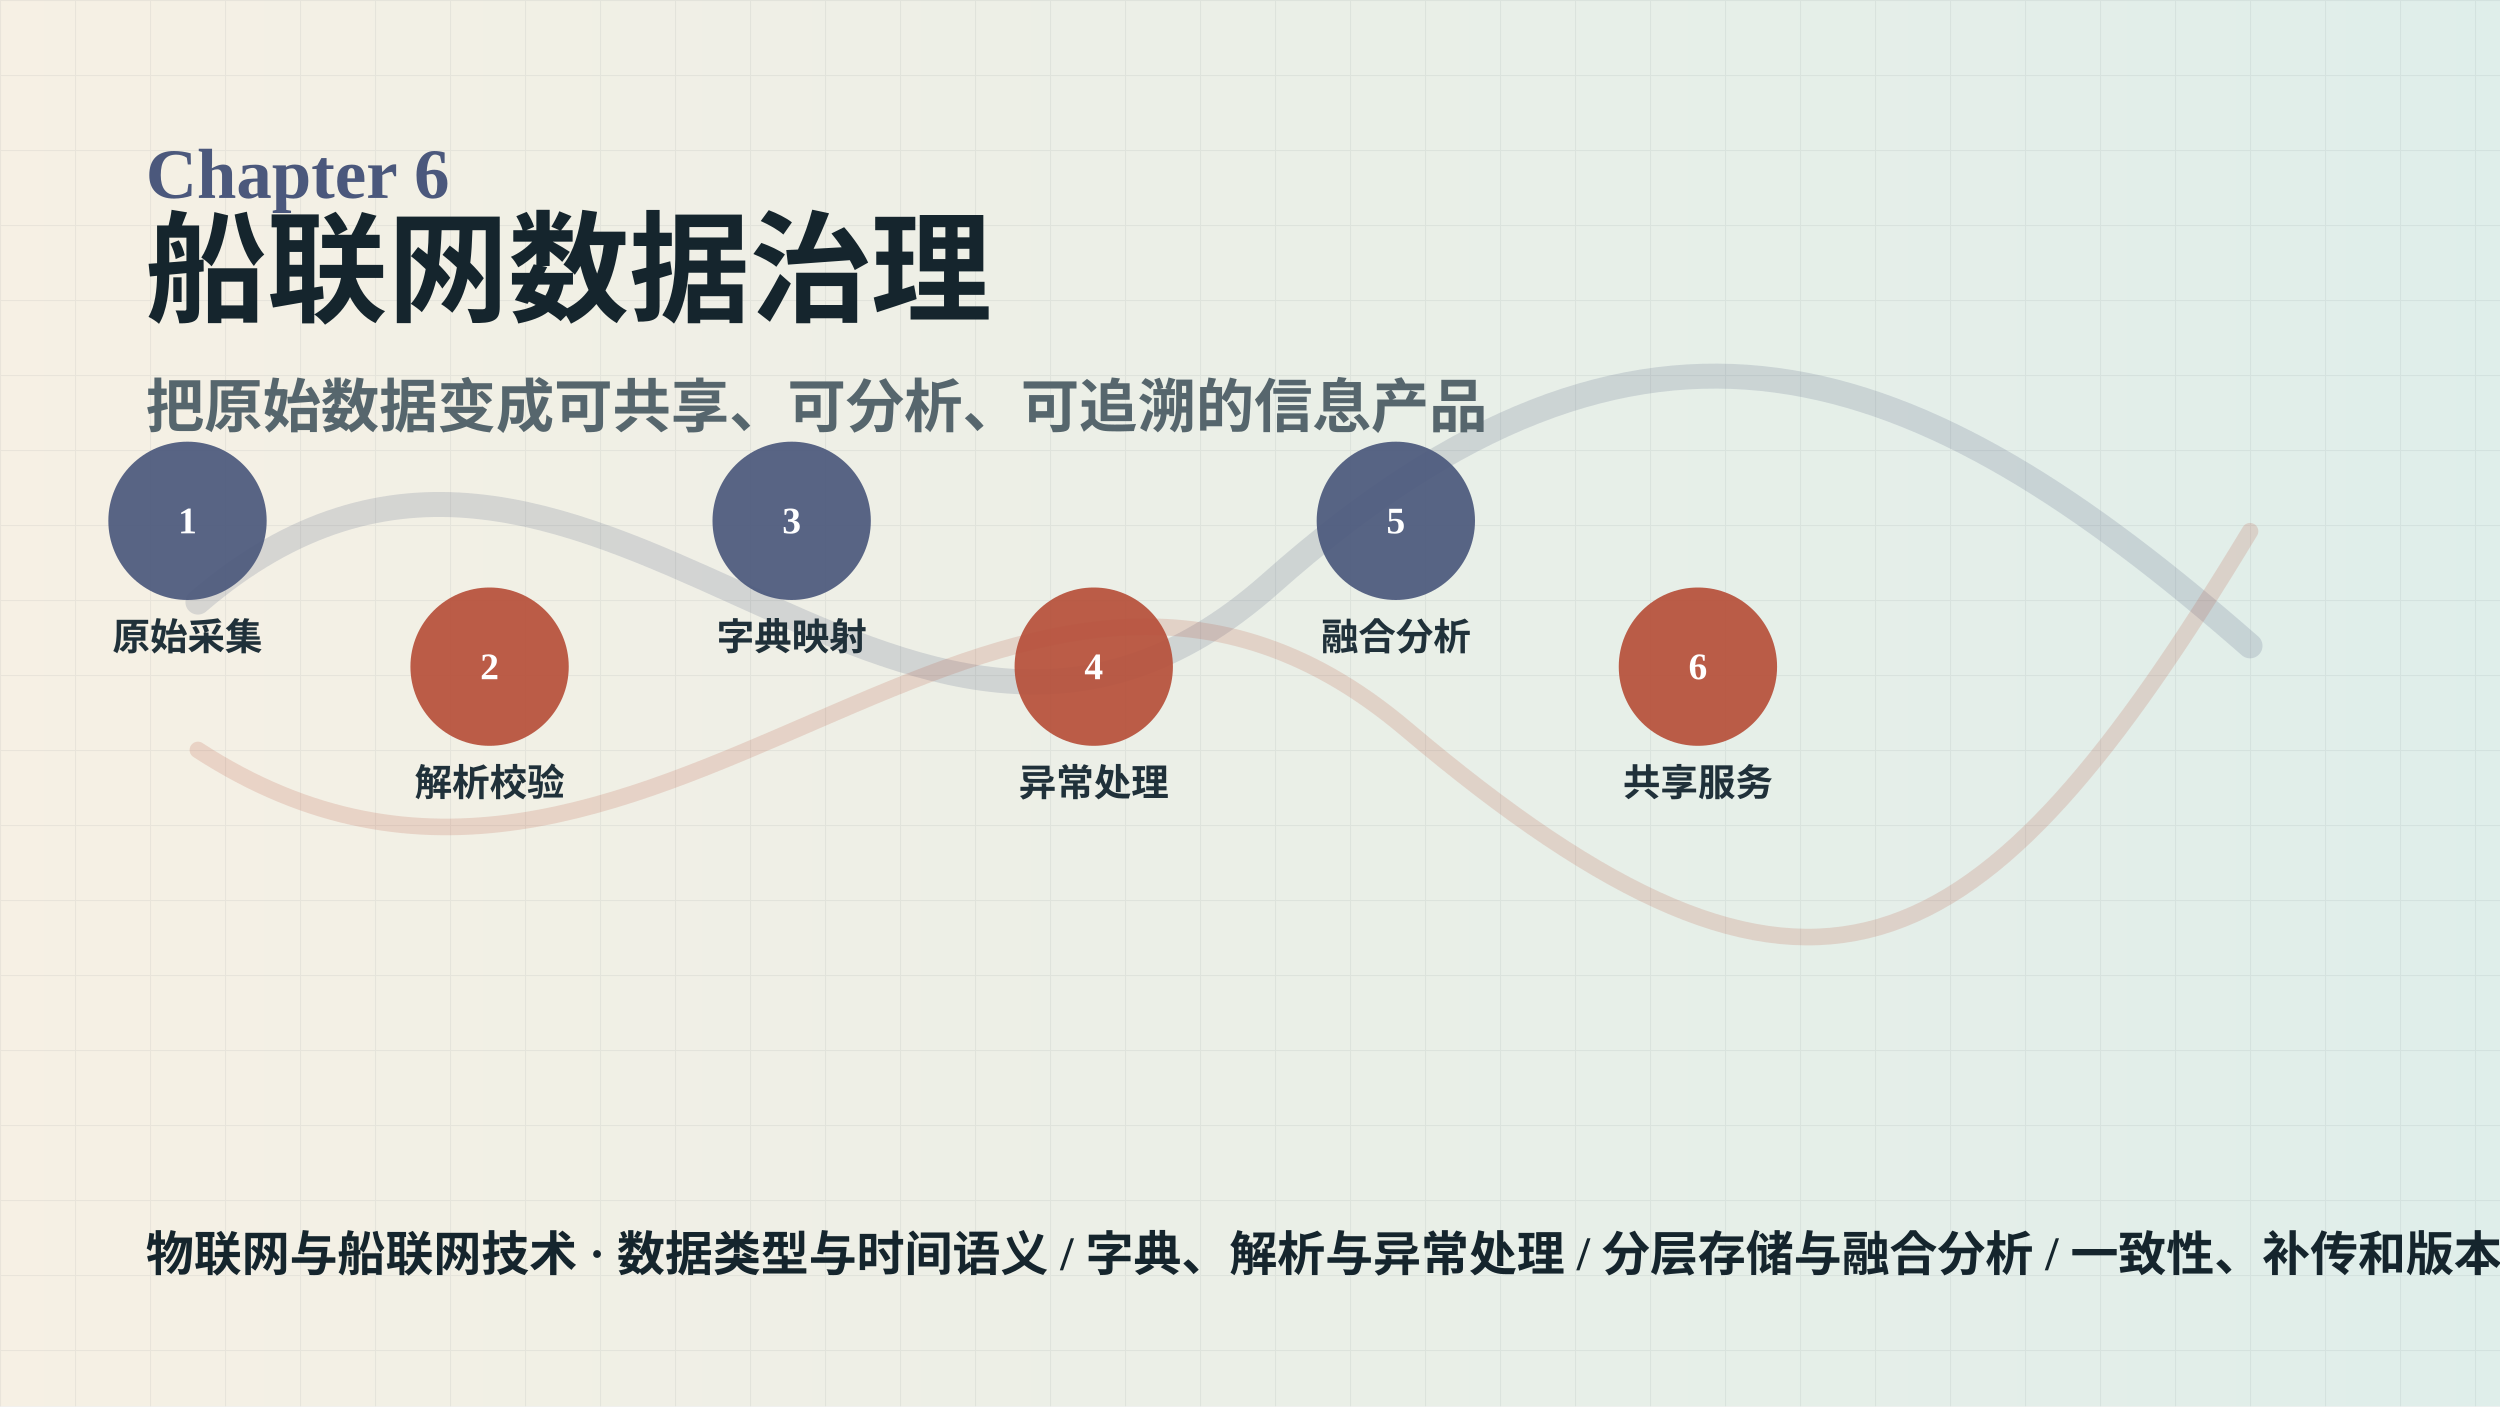
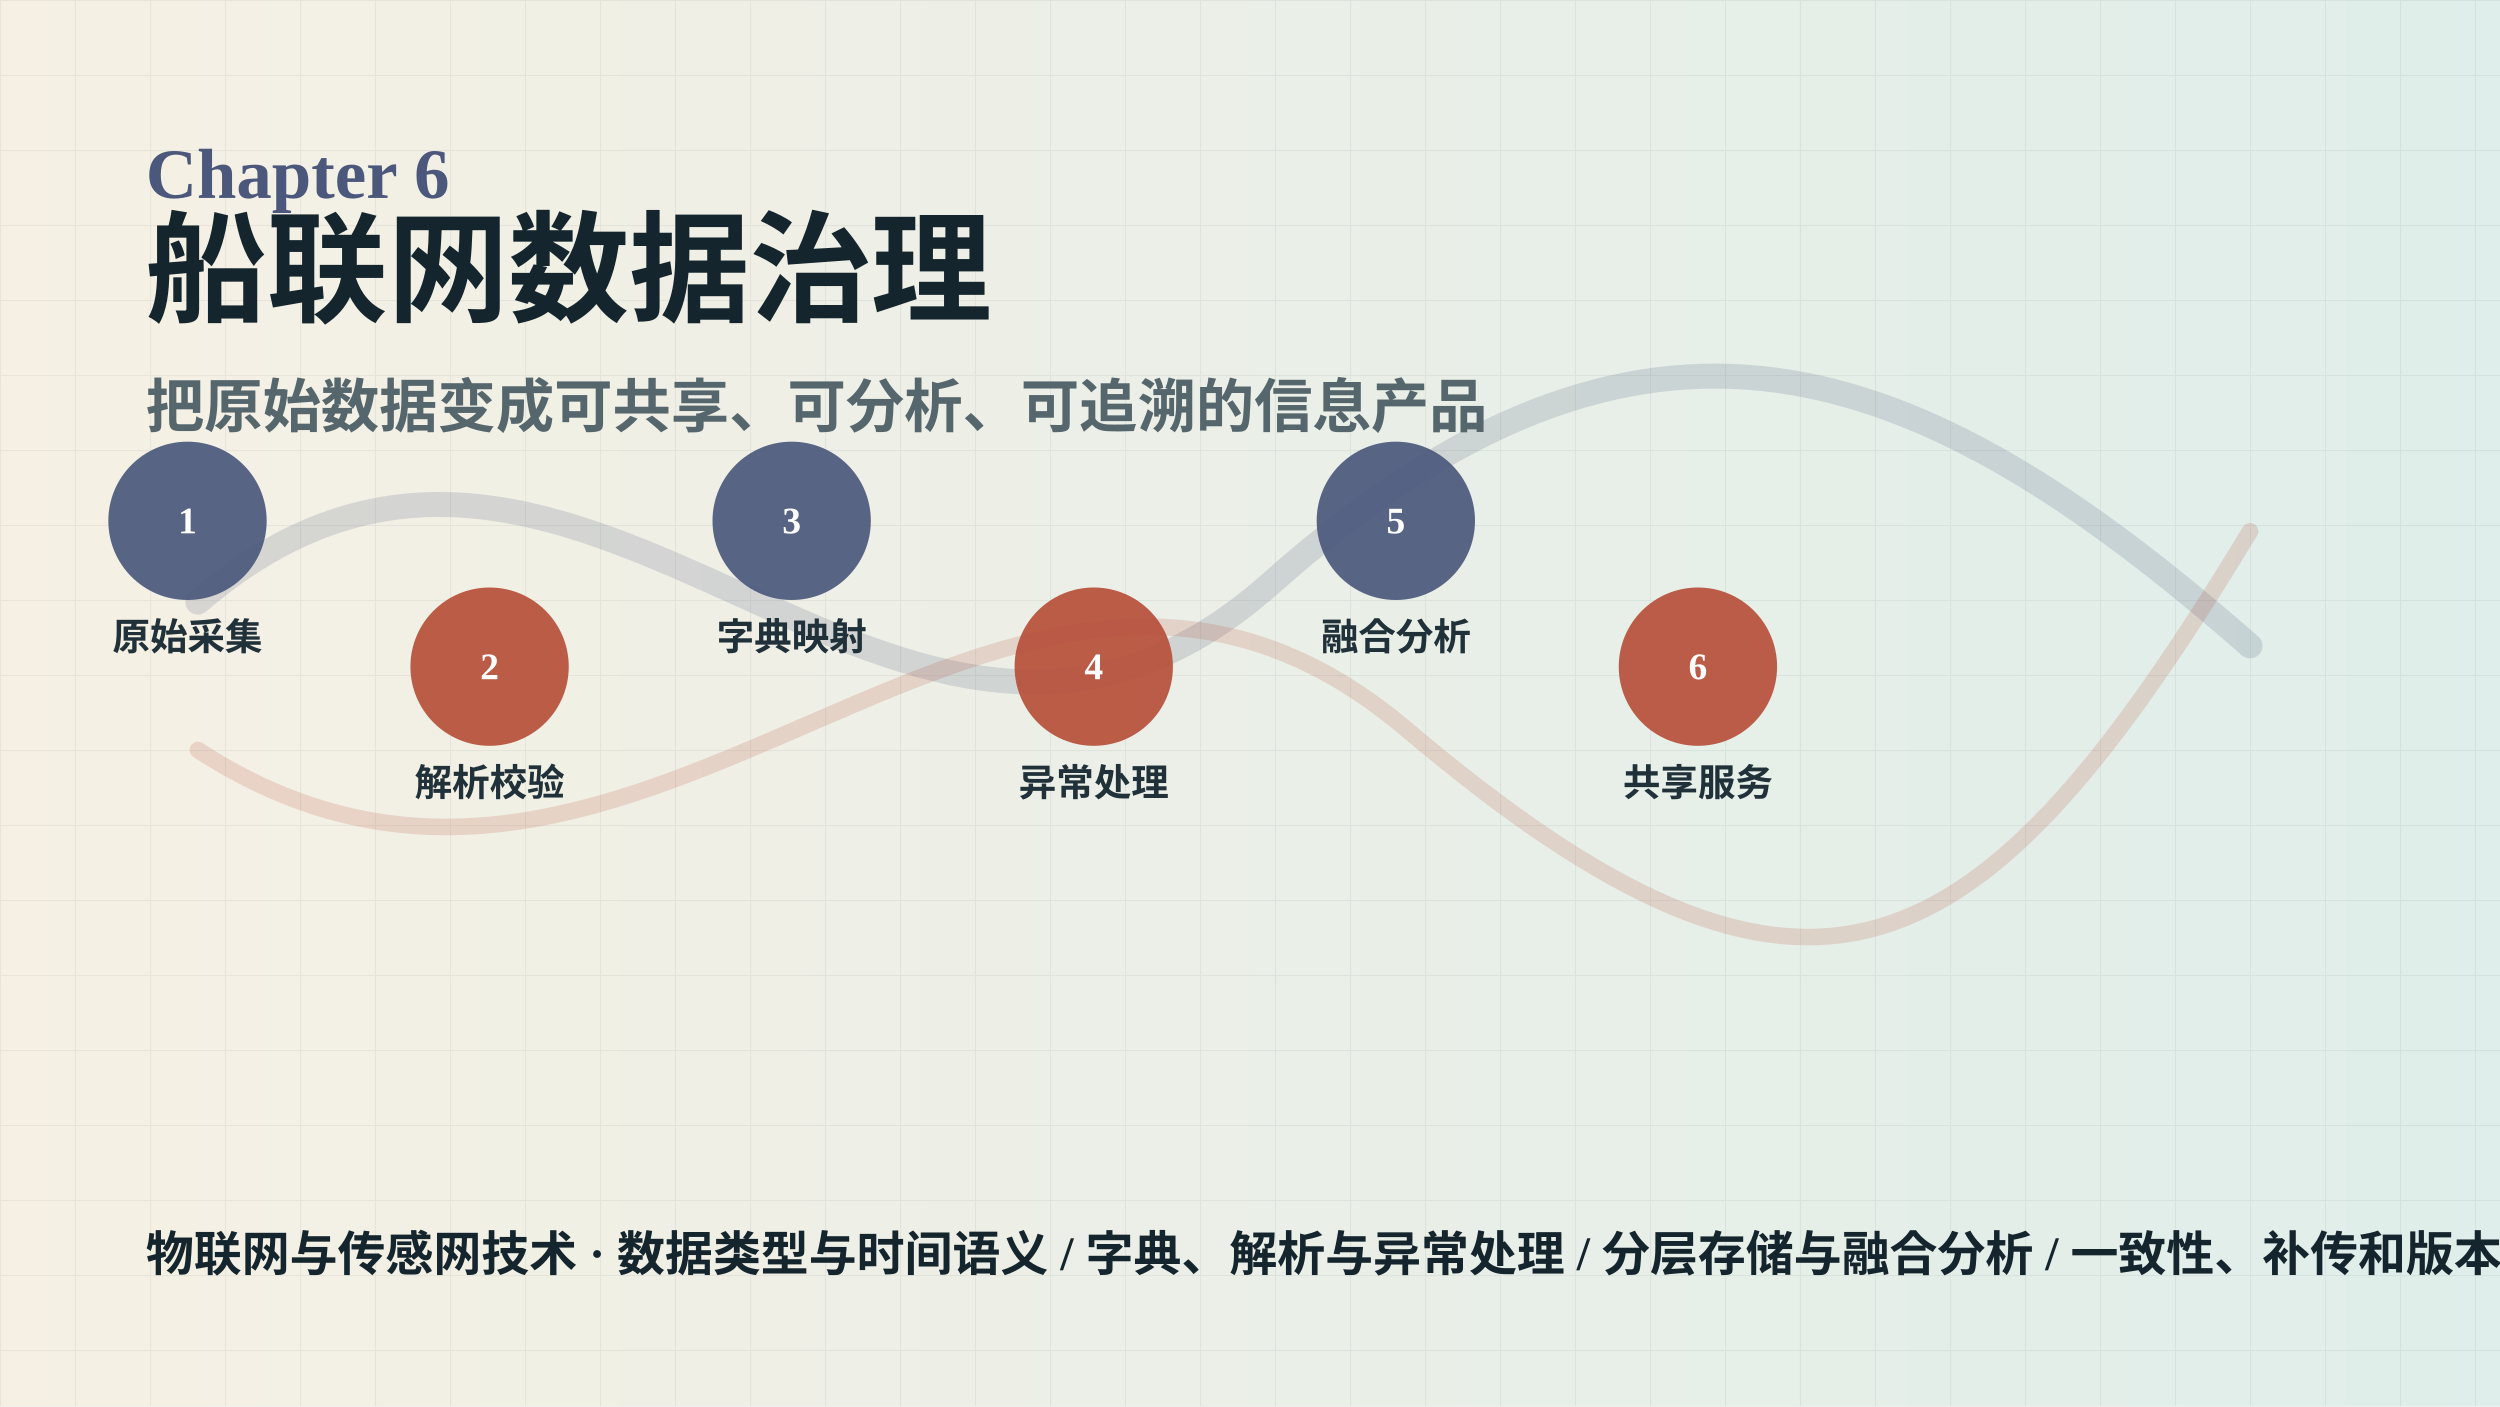
<svg xmlns="http://www.w3.org/2000/svg" width="1200" height="675" viewBox="0 0 1200 675">
  <defs>
    <linearGradient id="g" x1="0" x2="1">
      <stop stop-color="#f6f0e4" />
      <stop offset="1" stop-color="#dfeeea" />
    </linearGradient>
    <pattern id="p" width="36" height="36" patternUnits="userSpaceOnUse">
      <path d="M36 0H0v36" fill="none" stroke="#20313a" stroke-opacity=".06" />
    </pattern>
  </defs>
  <rect width="1200" height="675" fill="url(#g)" />
  <rect width="1200" height="675" fill="url(#p)" />
  <path d="M95 289 C280 130 430 440 610 280 S920 170 1080 310" fill="none" stroke="#4b587c" stroke-width="12" stroke-linecap="round" opacity=".18" />
  <path d="M95 360 C310 500 480 185 675 350 S950 470 1080 255" fill="none" stroke="#b64f3a" stroke-width="8" stroke-linecap="round" opacity=".18" />
  <text x="70" y="95" font-size="34" font-weight="900" fill="#4b587c">Chapter 6</text>
  <text x="70" y="150" font-size="58" font-weight="900" fill="#15252d">船联网数据治理</text>
  <text x="70" y="205" font-size="28" font-weight="700" fill="#56666d">把原始数据变成可共享、可分析、可追溯的信息产品</text>
  <g transform="translate(90 250)">
    <circle r="38" fill="#4b587c" opacity=".92" />
    <text text-anchor="middle" y="6" font-size="18" font-weight="800" fill="#fff">1</text>
    <text text-anchor="middle" y="62" font-size="18" font-weight="700" fill="#20313a">原始采集</text>
  </g>
  <g transform="translate(235 320)">
    <circle r="38" fill="#b64f3a" opacity=".92" />
    <text text-anchor="middle" y="6" font-size="18" font-weight="800" fill="#fff">2</text>
    <text text-anchor="middle" y="62" font-size="18" font-weight="700" fill="#20313a">解析校验</text>
  </g>
  <g transform="translate(380 250)">
    <circle r="38" fill="#4b587c" opacity=".92" />
    <text text-anchor="middle" y="6" font-size="18" font-weight="800" fill="#fff">3</text>
    <text text-anchor="middle" y="62" font-size="18" font-weight="700" fill="#20313a">字典映射</text>
  </g>
  <g transform="translate(525 320)">
    <circle r="38" fill="#b64f3a" opacity=".92" />
    <text text-anchor="middle" y="6" font-size="18" font-weight="800" fill="#fff">4</text>
    <text text-anchor="middle" y="62" font-size="18" font-weight="700" fill="#20313a">异常处理</text>
  </g>
  <g transform="translate(670 250)">
    <circle r="38" fill="#4b587c" opacity=".92" />
    <text text-anchor="middle" y="6" font-size="18" font-weight="800" fill="#fff">5</text>
    <text text-anchor="middle" y="62" font-size="18" font-weight="700" fill="#20313a">融合分析</text>
  </g>
  <g transform="translate(815 320)">
    <circle r="38" fill="#b64f3a" opacity=".92" />
    <text text-anchor="middle" y="6" font-size="18" font-weight="800" fill="#fff">6</text>
    <text text-anchor="middle" y="62" font-size="18" font-weight="700" fill="#20313a">共享服务</text>
  </g>
-   <text x="70" y="610" font-size="23" font-weight="800" fill="#15252d">物联网与船联网技术 · 数据类型与时间语义 / 字典、解析与异常处理 / 分层存储与融合分析 / 一致性、补传和版本对账</text>
+   <text x="70" y="610" font-size="23" font-weight="800" fill="#15252d">物联网与传感网技术 · 数据类型与时间语义 / 字典、解析与异常处理 / 分层存储与融合分析 / 一致性、补传和版本对账</text>
</svg>
